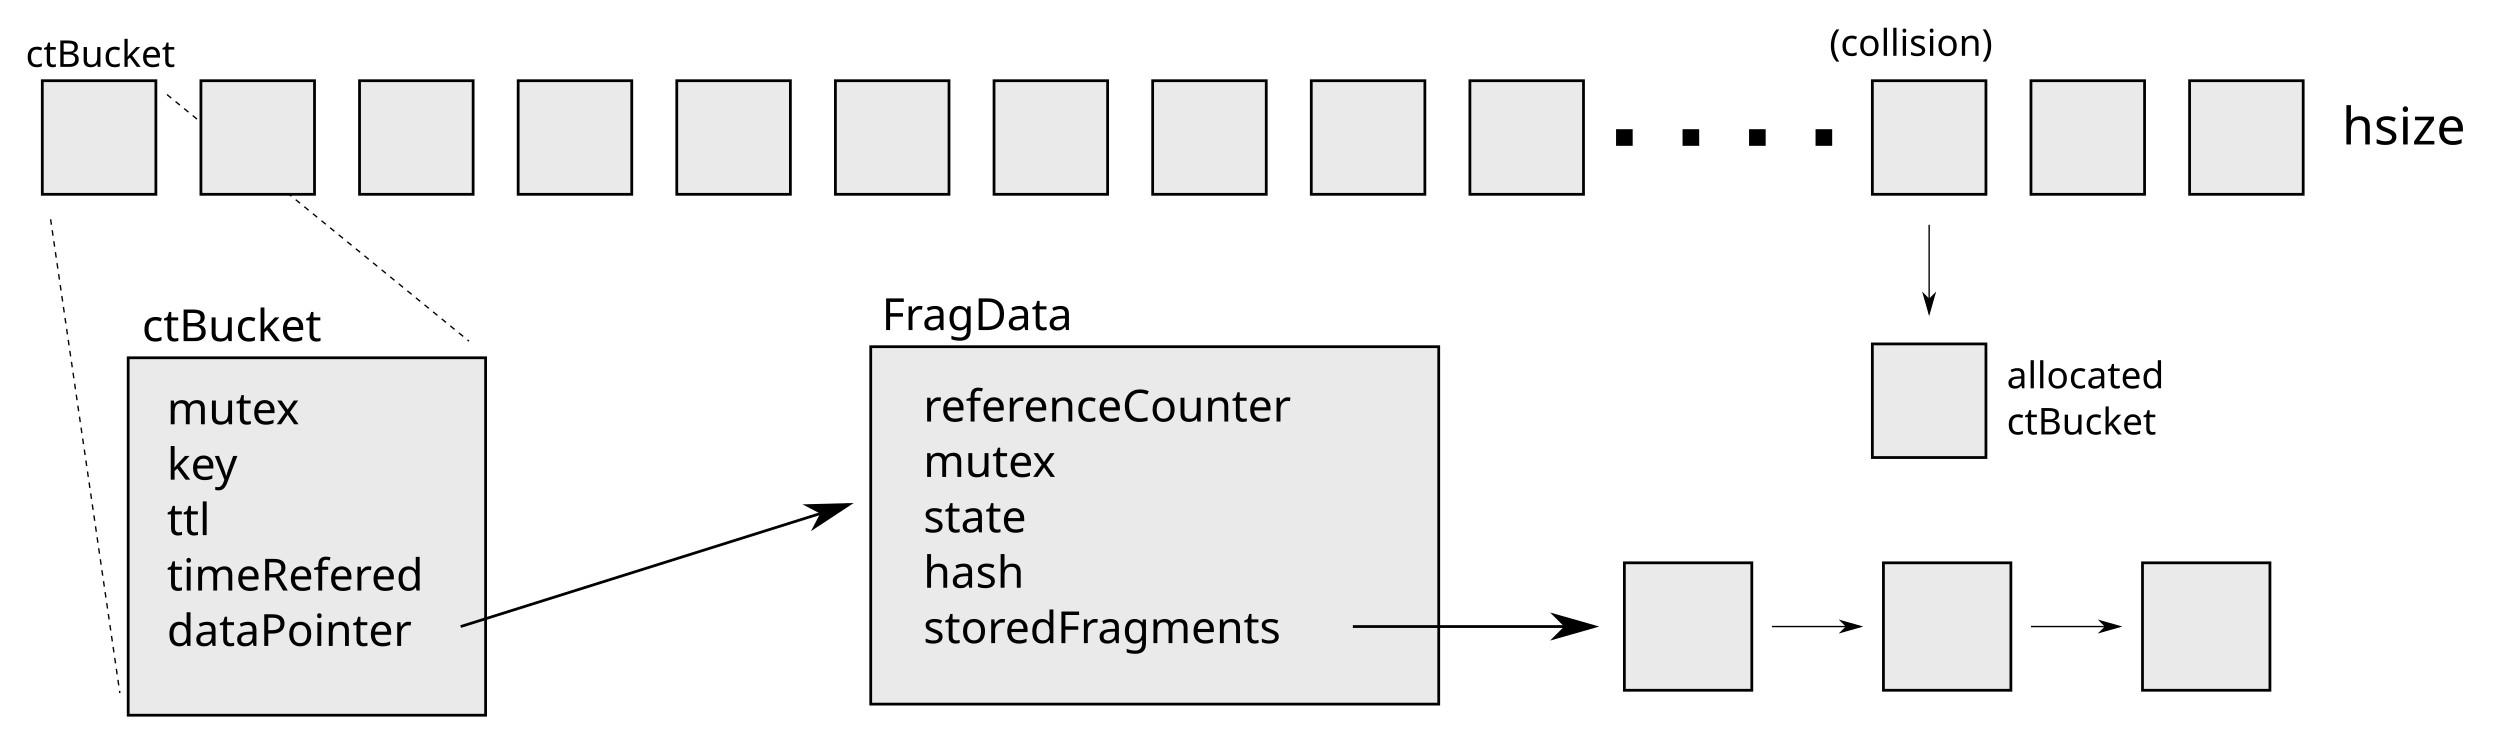
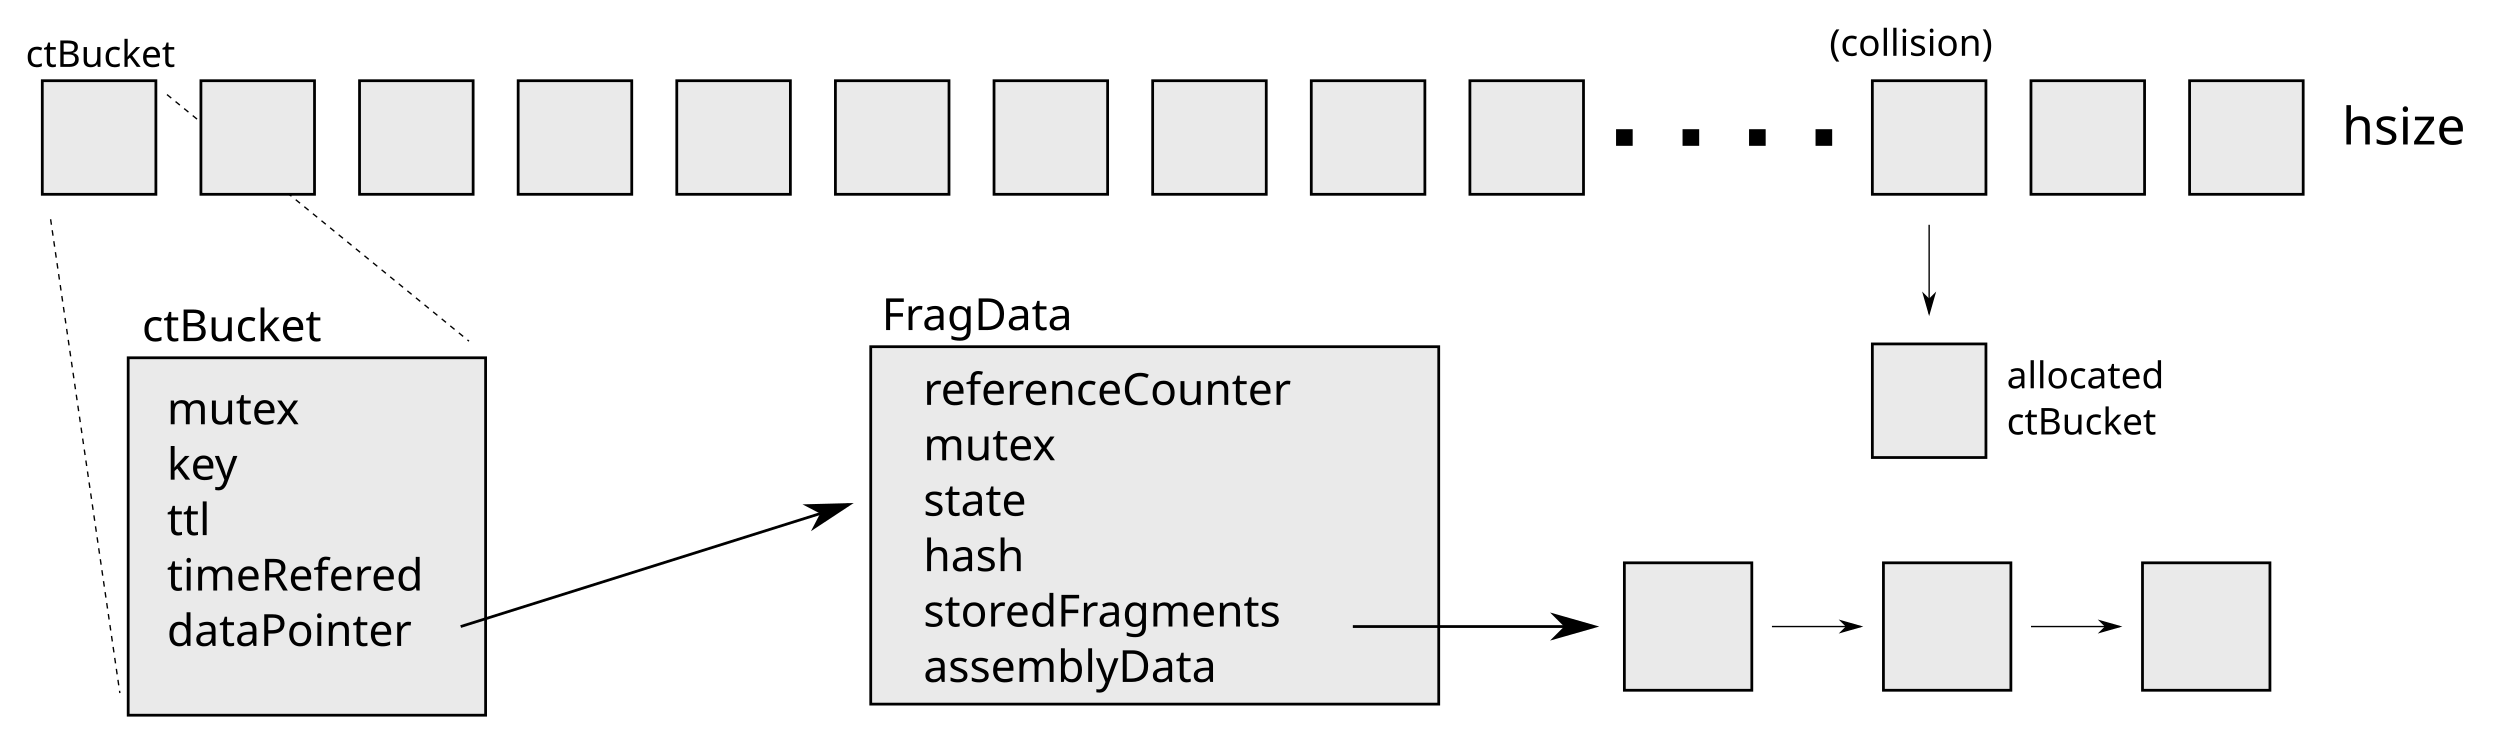
<svg xmlns="http://www.w3.org/2000/svg" xmlns:xlink="http://www.w3.org/1999/xlink" width="902.296" height="268.63" viewBox="0 0 902.296 268.63" version="1.1" id="SVGRoot">
  <defs id="defs3737">
    <marker orient="auto" refY="0" refX="0" id="marker4336" style="overflow:visible">
      <path id="path4334" d="M 0,0 5,-5 -12.5,0 5,5 Z" style="fill:#000000;fill-opacity:1;fill-rule:evenodd;stroke:#000000;stroke-width:1pt;stroke-opacity:1" transform="matrix(-0.8,0,0,-0.8,-10,0)" />
    </marker>
    <marker style="overflow:visible" id="marker1190" refX="0" refY="0" orient="auto">
      <path transform="matrix(-0.8,0,0,-0.8,-10,0)" style="fill:#000000;fill-opacity:1;fill-rule:evenodd;stroke:#000000;stroke-width:1pt;stroke-opacity:1" d="M 0,0 5,-5 -12.5,0 5,5 Z" id="path1188" />
    </marker>
    <marker style="overflow:visible" id="marker1284" refX="0" refY="0" orient="auto">
      <path transform="matrix(-0.8,0,0,-0.8,-10,0)" style="fill:#000000;fill-opacity:1;fill-rule:evenodd;stroke:#000000;stroke-width:1pt;stroke-opacity:1" d="M 0,0 5,-5 -12.5,0 5,5 Z" id="path1282" />
    </marker>
    <marker style="overflow:visible" id="marker1203" refX="0" refY="0" orient="auto">
      <path transform="matrix(-0.8,0,0,-0.8,-10,0)" style="fill:#000000;fill-opacity:1;fill-rule:evenodd;stroke:#000000;stroke-width:1pt;stroke-opacity:1" d="M 0,0 5,-5 -12.5,0 5,5 Z" id="path1201" />
    </marker>
    <marker orient="auto" refY="0" refX="0" id="marker5317" style="overflow:visible">
      <path id="path5315" d="m -2.5,-1 c 0,2.76 -2.24,5 -5,5 -2.76,0 -5,-2.24 -5,-5 0,-2.76 2.24,-5 5,-5 2.76,0 5,2.24 5,5 z" style="fill:#000000;fill-opacity:1;fill-rule:evenodd;stroke:#000000;stroke-width:1pt;stroke-opacity:1" transform="matrix(0.8,0,0,0.8,5.92,0.8)" />
    </marker>
    <marker orient="auto" refY="0" refX="0" id="Arrow1Lend-3" style="overflow:visible">
      <path id="path870-6" d="M 0,0 5,-5 -12.5,0 5,5 Z" style="fill:#000000;fill-opacity:1;fill-rule:evenodd;stroke:#000000;stroke-width:1pt;stroke-opacity:1" transform="matrix(-0.8,0,0,-0.8,-10,0)" />
    </marker>
    <marker orient="auto" refY="0" refX="0" id="Arrow1Lend-5" style="overflow:visible">
      <path id="path870-3" d="M 0,0 5,-5 -12.5,0 5,5 Z" style="fill:#000000;fill-opacity:1;fill-rule:evenodd;stroke:#000000;stroke-width:1pt;stroke-opacity:1" transform="matrix(-0.8,0,0,-0.8,-10,0)" />
    </marker>
  </defs>
  <g id="layer1" transform="translate(-102.2357,-184.3698)">
    <rect style="opacity:1;vector-effect:none;fill:#eaeaea;fill-opacity:1;stroke:#000000;stroke-width:1;stroke-linecap:butt;stroke-linejoin:miter;stroke-miterlimit:4;stroke-dasharray:none;stroke-dashoffset:0;stroke-opacity:1;marker:none" id="rect944" width="41" height="41" x="835.25" y="213.5" />
    <use x="0" y="0" xlink:href="#rect944" id="use946" transform="translate(-57.25)" width="100%" height="100%" />
    <use x="0" y="0" xlink:href="#use946" id="use948" transform="translate(-145.25)" width="100%" height="100%" />
    <use x="0" y="0" xlink:href="#use948" id="use950" transform="translate(-57.25)" width="100%" height="100%" />
    <use x="0" y="0" xlink:href="#use950" id="use952" transform="translate(-57.25)" width="100%" height="100%" />
    <use x="0" y="0" xlink:href="#use952" id="use954" transform="translate(-57.25)" width="100%" height="100%" />
    <use x="0" y="0" xlink:href="#use954" id="use956" transform="translate(-57.25)" width="100%" height="100%" />
    <use x="0" y="0" xlink:href="#use956" id="use958" transform="translate(-57.25)" width="100%" height="100%" />
    <use x="0" y="0" xlink:href="#use958" id="use960" transform="translate(-57.25)" width="100%" height="100%" />
    <use x="0" y="0" xlink:href="#use960" id="use962" transform="translate(-57.25)" width="100%" height="100%" />
    <path style="fill:none;stroke:#000000;stroke-width:0.5;stroke-linecap:butt;stroke-linejoin:miter;stroke-miterlimit:4;stroke-dasharray:2, 2;stroke-dashoffset:0;stroke-opacity:1" d="m 162.5,218.5 109,89" id="path996" />
    <use x="0" y="0" xlink:href="#use962" id="use964" transform="translate(-57.25)" width="100%" height="100%" />
    <use x="0" y="0" xlink:href="#use964" id="use966" transform="translate(-57.25)" width="100%" height="100%" />
    <use x="0" y="0" xlink:href="#use966" id="use968" transform="translate(775)" width="100%" height="100%" />
    <path style="fill:none;stroke:#000000;stroke-width:6;stroke-linecap:butt;stroke-linejoin:miter;stroke-miterlimit:4;stroke-dasharray:6, 18;stroke-dashoffset:0;stroke-opacity:1" d="m 685.5,234 h 83" id="path970" />
    <text xml:space="preserve" style="font-style:normal;font-weight:normal;font-size:18.667px;line-height:1.25;font-family:sans-serif;letter-spacing:0px;word-spacing:0px;fill:#000000;fill-opacity:1;stroke:none" x="947.5" y="236.5" id="text974">
      <tspan id="tspan972" x="947.5" y="236.5">hsize</tspan>
    </text>
    <rect style="opacity:1;vector-effect:none;fill:#eaeaea;fill-opacity:1;stroke:#000000;stroke-width:1;stroke-linecap:butt;stroke-linejoin:miter;stroke-miterlimit:4;stroke-dasharray:none;stroke-dashoffset:0;stroke-opacity:1;marker:none" id="rect976" width="129" height="129" x="148.5" y="313.5" />
    <text xml:space="preserve" style="font-style:normal;font-weight:normal;font-size:13.333px;line-height:1.25;font-family:sans-serif;letter-spacing:0px;word-spacing:0px;fill:#000000;fill-opacity:1;stroke:none" x="111.5" y="208.5" id="text980">
      <tspan id="tspan978" x="111.5" y="208.5">ctBucket</tspan>
    </text>
    <text xml:space="preserve" style="font-style:normal;font-weight:normal;font-size:16px;line-height:1.25;font-family:sans-serif;letter-spacing:0px;word-spacing:0px;fill:#000000;fill-opacity:1;stroke:none" x="162.5" y="337.5" id="text984">
      <tspan id="tspan982" x="162.5" y="337.5">mutex</tspan>
      <tspan x="162.5" y="357.5" id="tspan986">key</tspan>
      <tspan x="162.5" y="377.5" id="tspan988">ttl</tspan>
      <tspan x="162.5" y="397.5" id="tspan990">timeRefered</tspan>
      <tspan x="162.5" y="417.5" id="tspan992">dataPointer</tspan>
    </text>
    <path style="opacity:1;vector-effect:none;fill:none;fill-opacity:1;stroke:#000000;stroke-width:0.5;stroke-linecap:butt;stroke-linejoin:miter;stroke-miterlimit:4;stroke-dasharray:2, 2;stroke-dashoffset:0;stroke-opacity:1" d="m 120.5,263.5 25,171" id="path994" />
    <rect style="opacity:1;vector-effect:none;fill:#eaeaea;fill-opacity:1;stroke:#000000;stroke-width:1;stroke-linecap:butt;stroke-linejoin:miter;stroke-miterlimit:4;stroke-dasharray:none;stroke-dashoffset:0;stroke-opacity:1;marker:none" id="rect1012" width="205" height="129" x="416.5" y="309.5" />
    <text xml:space="preserve" style="font-style:normal;font-weight:normal;font-size:16px;line-height:1.25;font-family:sans-serif;letter-spacing:0px;word-spacing:0px;fill:#000000;fill-opacity:1;stroke:none" x="420.5" y="303.5" id="text1084">
      <tspan id="tspan1082" x="420.5" y="303.5">FragData</tspan>
    </text>
    <text xml:space="preserve" style="font-style:normal;font-weight:normal;font-size:18.667px;line-height:1.25;font-family:sans-serif;letter-spacing:0px;word-spacing:0px;fill:#000000;fill-opacity:1;stroke:none" x="870.5" y="310.5" id="text1088">
      <tspan id="tspan1086" x="870.5" y="327.016" />
    </text>
    <path style="fill:none;stroke:#000000;stroke-width:1px;stroke-linecap:butt;stroke-linejoin:miter;stroke-opacity:1;marker-end:url(#marker1284)" d="m 268.5,410.5 140,-44" id="path1090" />
-     <text xml:space="preserve" style="font-style:normal;font-weight:normal;font-size:16px;line-height:1.25;font-family:sans-serif;letter-spacing:0px;word-spacing:0px;fill:#000000;fill-opacity:1;stroke:none" x="435.5" y="336.5" id="text1106">
-       <tspan x="435.5" y="336.5" id="tspan1108">referenceCounter</tspan>
-       <tspan x="435.5" y="356.5" id="tspan926">mutex</tspan>
-       <tspan x="435.5" y="376.5" id="tspan1110">state</tspan>
-       <tspan x="435.5" y="396.5" id="tspan4420">hash</tspan>
-       <tspan x="435.5" y="416.5" id="tspan1116">storedFragments</tspan>
-       <tspan x="435.5" y="436.5" id="tspan1114" />
+     <text xml:space="preserve" style="font-style:normal;font-weight:normal;font-size:16px;line-height:1.25;font-family:sans-serif;letter-spacing:0px;word-spacing:0px;fill:#000000;fill-opacity:1;stroke:none" x="435.5" y="330.5" id="text1106">
+       <tspan x="435.5" y="330.5" id="tspan1108">referenceCounter</tspan>
+       <tspan x="435.5" y="350.5" id="tspan926">mutex</tspan>
+       <tspan x="435.5" y="370.5" id="tspan1110">state</tspan>
+       <tspan x="435.5" y="390.5" id="tspan4420">hash</tspan>
+       <tspan x="435.5" y="410.5" id="tspan1116">storedFragments</tspan>
+       <tspan x="435.5" y="430.5" id="tspan1114">assemblyData</tspan>
    </text>
    <rect style="opacity:1;vector-effect:none;fill:#eaeaea;fill-opacity:1;stroke:#000000;stroke-width:1;stroke-linecap:butt;stroke-linejoin:miter;stroke-miterlimit:4;stroke-dasharray:none;stroke-dashoffset:0;stroke-opacity:1;marker:none" id="rect1118" width="46" height="46" x="782" y="387.5" />
    <use x="0" y="0" xlink:href="#rect1118" id="use1120" transform="translate(-93.5)" width="100%" height="100%" />
    <use x="0" y="0" xlink:href="#use1120" id="use1122" transform="translate(187)" width="100%" height="100%" />
    <path style="fill:none;stroke:#000000;stroke-width:0.5;stroke-linecap:butt;stroke-linejoin:miter;stroke-miterlimit:4;stroke-dasharray:none;stroke-opacity:1;marker-end:url(#marker4336)" d="m 741.765,410.5 h 32" id="path1124" />
    <use x="0" y="0" xlink:href="#path1124" id="use1184" transform="translate(93.5)" width="100%" height="100%" />
    <path style="fill:none;stroke:#000000;stroke-width:1px;stroke-linecap:butt;stroke-linejoin:miter;stroke-opacity:1;marker-end:url(#marker1190)" d="m 590.5,410.5 h 87" id="path1186" />
    <use x="0" y="0" xlink:href="#use946" id="use1258" transform="translate(0,95)" width="100%" height="100%" />
    <use x="0" y="0" xlink:href="#path1124" id="use4344" transform="rotate(90,842.6323,366.3677)" width="100%" height="100%" />
    <text id="text4406" y="324.5" x="826.5" style="font-style:normal;font-weight:normal;font-size:13.333px;line-height:1.25;font-family:sans-serif;letter-spacing:0px;word-spacing:0px;fill:#000000;fill-opacity:1;stroke:none" xml:space="preserve">
      <tspan y="324.5" x="826.5" id="tspan4404">allocated</tspan>
      <tspan y="341.167" x="826.5" id="tspan4408">ctBucket</tspan>
    </text>
    <text xml:space="preserve" style="font-style:normal;font-weight:normal;font-size:13.333px;line-height:1.25;font-family:sans-serif;letter-spacing:0px;word-spacing:0px;fill:#000000;fill-opacity:1;stroke:none" x="762.5" y="204.5" id="text4412">
      <tspan id="tspan4410" x="762.5" y="204.5">(collision)</tspan>
    </text>
    <text id="text4416" y="307.5" x="153.5" style="font-style:normal;font-weight:normal;font-size:16px;line-height:1.25;font-family:sans-serif;letter-spacing:0px;word-spacing:0px;fill:#000000;fill-opacity:1;stroke:none" xml:space="preserve">
      <tspan y="307.5" x="153.5" id="tspan4414">ctBucket</tspan>
    </text>
  </g>
</svg>
